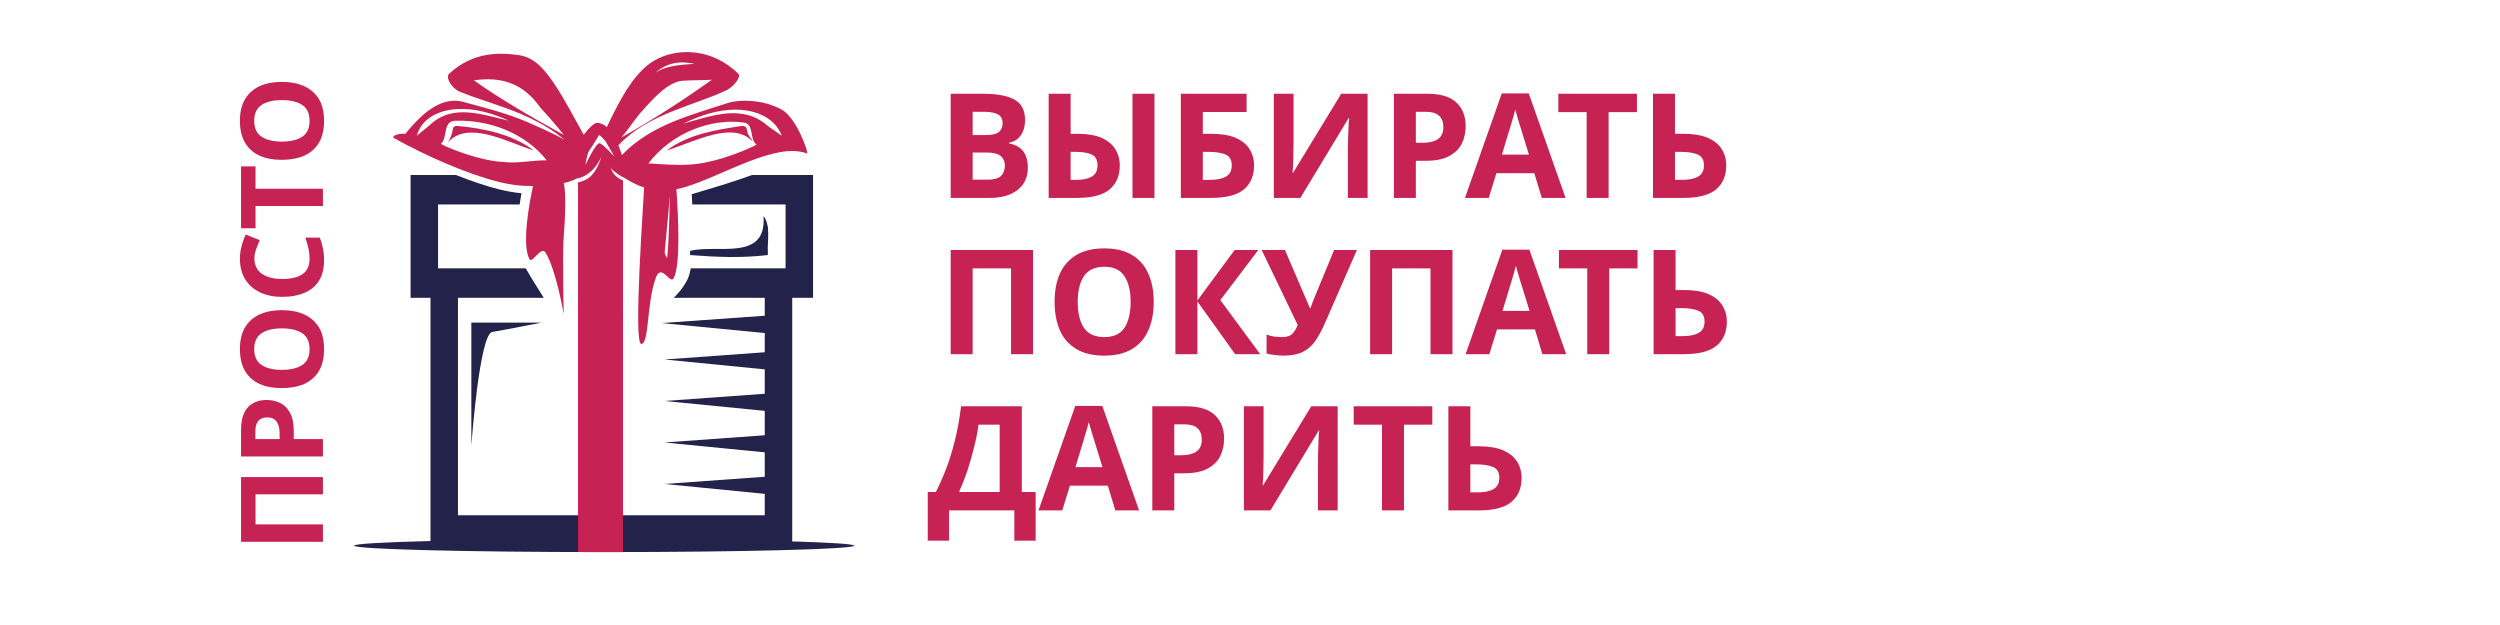
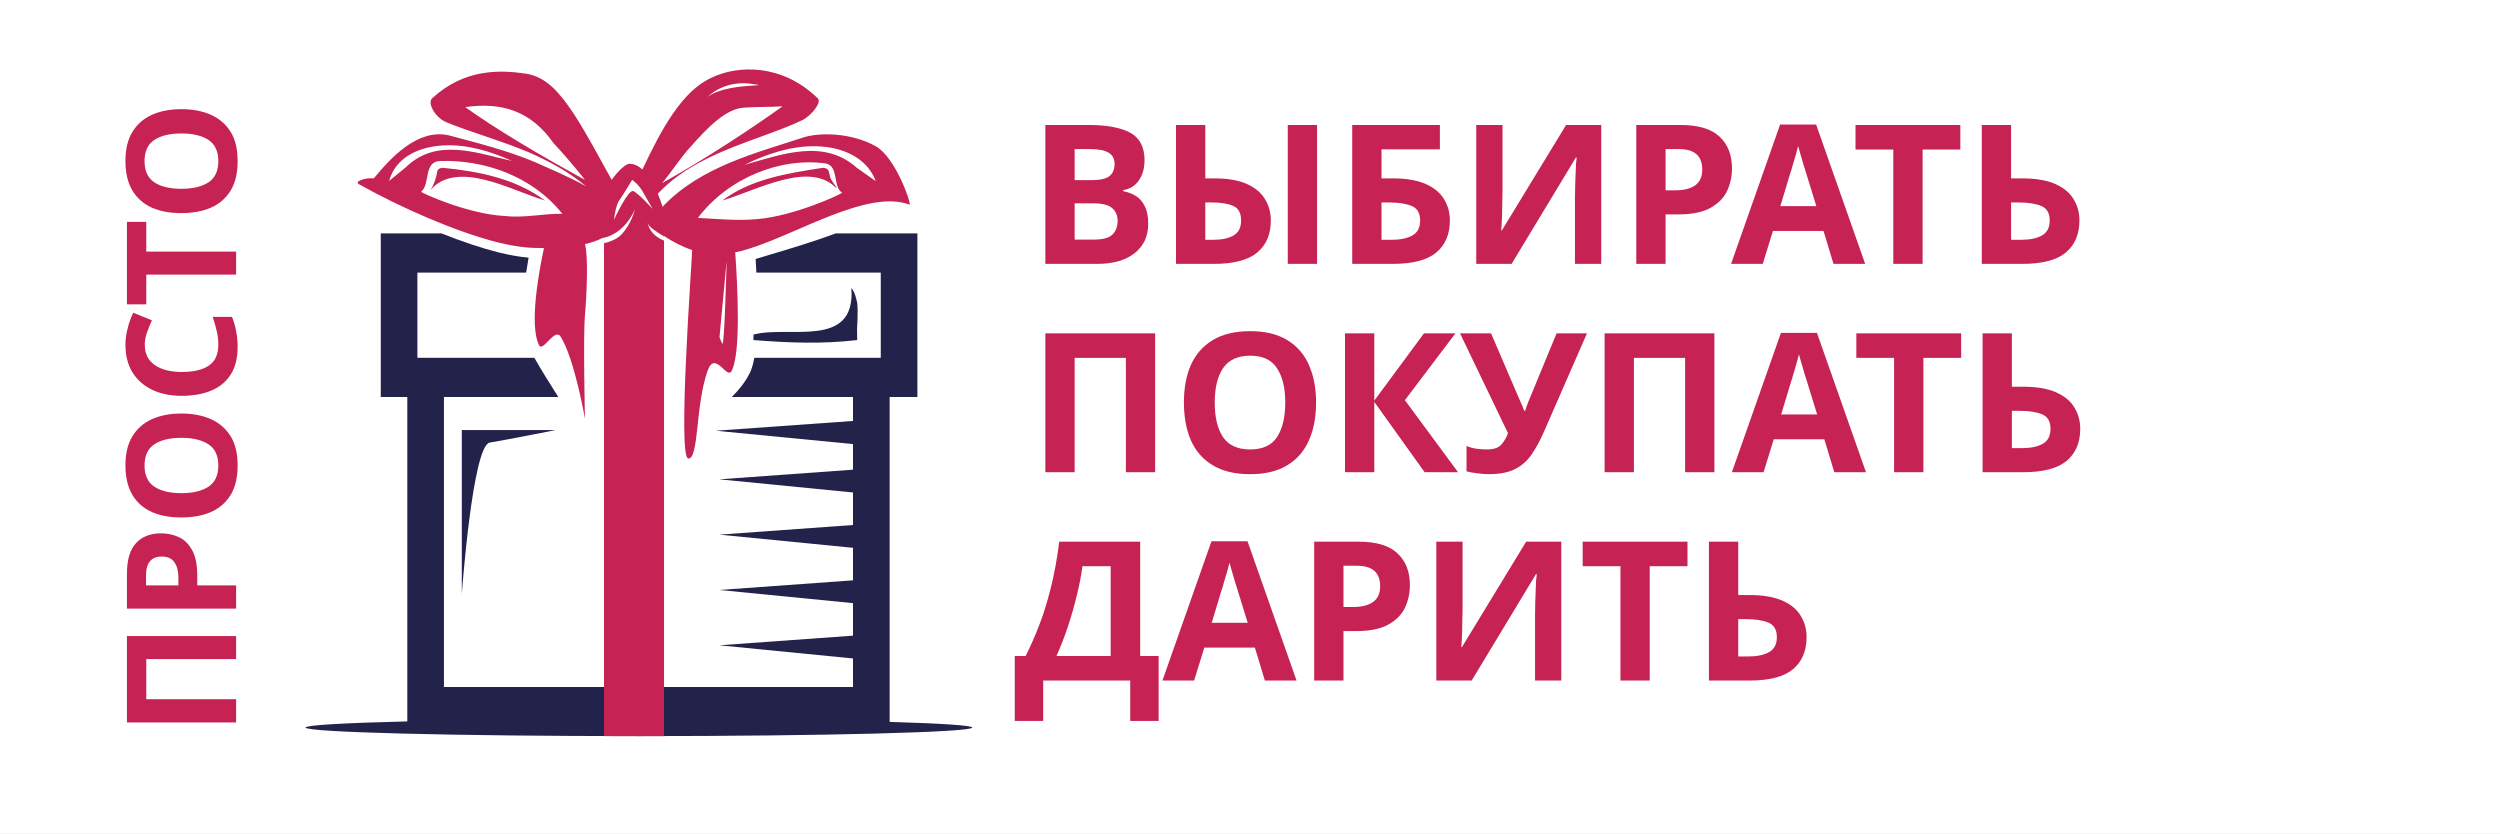
- <svg xmlns="http://www.w3.org/2000/svg" width="240px" height="60px" viewBox="0 0 240 60" version="1.1">
+ <svg xmlns="http://www.w3.org/2000/svg" width="180px" height="60px" viewBox="0 0 180 60" version="1.1">
  <defs />
  <g id="Page-1" stroke="none" stroke-width="1" fill="none" fill-rule="evenodd">
-     <rect id="Rectangle" fill="#FFFFFF" x="0" y="0" width="240" height="60" />
-     <g id="Group" transform="translate(34, 5)">
+     <rect id="Rectangle" fill="#FFFFFF" x="0" y="0" width="180" height="60" />
+     <g id="Group" transform="translate(22, 5)">
      <path d="M42.054,46.977 L42.054,23.586 L44.053,23.586 L44.053,11.803 L38.181,11.803 C36.479,12.429 34.804,12.929 33.293,13.38 C32.993,13.469 32.698,13.557 32.409,13.645 C32.408,13.645 32.407,13.645 32.406,13.646 C32.426,13.987 32.444,14.314 32.459,14.628 L41.415,14.628 L41.415,20.762 L32.313,20.762 C32.186,21.464 32.034,21.759 31.949,21.925 C31.622,22.559 31.166,23.115 30.682,23.586 L39.416,23.586 L39.416,25.309 L29.526,26.013 L39.416,26.974 L39.416,28.817 L29.787,29.511 L39.416,30.459 L39.416,32.8 L29.787,33.494 L39.416,34.442 L39.416,36.784 L29.787,37.478 L39.416,38.426 L39.416,40.767 L29.787,41.461 L39.416,42.41 L39.416,44.465 L9.964,44.465 L9.964,23.586 L18.2,23.586 C17.627,22.691 16.971,21.639 16.474,20.762 L8.053,20.762 L8.053,14.628 L15.884,14.628 C15.937,14.266 15.996,13.906 16.059,13.551 C15.38,13.489 14.653,13.362 13.859,13.165 C12.652,12.86 11.249,12.387 9.779,11.803 L5.415,11.803 L5.415,23.586 L7.326,23.586 L7.326,46.94 C2.809,47.053 0,47.209 0,47.384 C0,47.724 10.745,48 24,48 C37.255,48 48,47.724 48,47.384 C48,47.228 45.756,47.086 42.054,46.977" id="Fill-3" fill="#22224B" />
      <path d="M18,25.967 L11.25,25.967 L11.25,37.77 C11.25,37.77 12.02,27.072 13.259,26.867 C14.498,26.663 18,25.967 18,25.967" id="Fill-4" fill="#22224B" />
      <path d="M9.875,7.082 C9.436,7.138 9.503,7.296 9.421,7.668 C9.312,8.052 9.191,8.377 9,8.697 C9.853,7.619 11.346,7.571 12.821,7.926 C14.316,8.278 15.918,9.032 17.25,9.443 C16.179,8.645 14.97,8.115 13.709,7.755 C12.449,7.395 11.137,7.204 9.875,7.082" id="Fill-5" fill="#C72254" />
      <path d="M37.246,7.082 C34.78,7.463 32.064,7.875 30,9.443 C32.622,8.645 36.33,6.542 38.25,8.582 C38.156,8.282 37.773,7.983 37.744,7.621 C37.636,7.275 37.696,7.125 37.246,7.082" id="Fill-6" fill="#C72254" />
      <path d="M39.696,7.084 C37.314,4.963 34.329,6.102 31.6,6.868 C33.206,6.08 35.004,5.474 36.823,5.532 C38.6,5.585 40.399,6.302 41.053,8.039 C41.054,8.04 40.389,7.581 39.696,7.084 Z M32.494,10.778 C31.024,10.909 29.657,10.76 28.246,10.689 C30.473,7.758 34.257,6.318 37.429,6.767 C38.43,6.939 37.929,8.417 38.628,8.872 C38.599,8.972 35.174,10.565 32.494,10.778 Z M30.007,19.748 C29.85,19.453 29.805,19.254 29.805,19.254 L30.318,13.778 C30.318,13.778 30.164,20.044 30.007,19.748 Z M23.596,8.758 C23.228,8.608 22.204,10.83 22.204,10.83 C22.204,10.83 22.327,9.779 22.573,9.449 C22.818,9.118 23.514,7.95 23.514,7.95 C23.514,7.95 23.965,8.256 24.251,8.758 C24.538,9.261 24.988,10.041 24.988,10.041 C24.988,10.041 23.965,8.909 23.596,8.758 Z M14.293,10.549 C11.705,10.409 8.359,8.904 8.321,8.805 C9.011,8.237 8.464,6.591 9.736,6.591 C11.283,6.547 12.932,6.809 14.461,7.433 C15.991,8.055 17.414,9.036 18.488,10.393 C17.035,10.377 15.772,10.713 14.293,10.549 Z M6.014,8.03 C6.492,6.298 8.194,5.569 9.889,5.472 C11.625,5.37 13.354,5.9 14.859,6.591 C12.32,6.016 9.421,4.885 7.21,7.052 C6.59,7.56 6.013,8.03 6.014,8.03 Z M15.474,5.295 C14.006,4.406 12.637,3.532 11.493,2.711 C12.795,2.526 13.987,2.589 15.046,2.995 C16.106,3.4 17.047,4.148 17.855,5.31 C19.089,6.623 20.122,7.951 20.116,7.95 C18.534,7.08 16.946,6.183 15.474,5.295 Z M27.768,5.518 C28.984,4.145 30.299,2.788 31.628,2.747 C32.532,2.684 33.453,2.712 34.345,2.656 C31.991,4.338 28.863,6.397 25.668,8.187 C26.388,7.341 27.022,6.31 27.768,5.518 Z M32.042,1.027 C34.005,1.28 30.376,0.901 28.948,1.976 C28.948,1.976 30.078,0.774 32.042,1.027 Z M41.053,5.528 C39.228,4.516 36.926,4.533 35.806,4.908 C32.495,6.002 28.435,6.987 25.705,9.886 C25.604,9.57 25.49,9.253 25.364,8.95 C28.169,5.943 32.585,5.152 35.727,3.671 C36.437,3.333 37.195,2.343 36.877,2.078 C34.299,-0.435 31.116,-0.308 29.259,0.581 C27.101,1.538 25.603,4.344 24.255,7.2 C23.968,6.944 23.65,6.791 23.299,6.791 C23.016,6.829 22.514,7.294 22.04,7.946 C21.136,6.322 20.215,4.568 19.279,3.145 C18.284,1.664 17.346,0.542 15.878,0.304 C13.968,0.022 11.435,-0.052 9.122,2.07 C8.735,2.416 9.339,3.472 10.135,3.8 C11.01,4.162 11.991,4.489 13.001,4.832 C14.012,5.176 15.053,5.536 16.069,5.965 C17.532,6.608 18.972,7.375 20.2,8.425 C18.99,7.725 17.527,7.13 16.542,6.681 C15.509,6.245 14.449,5.895 13.401,5.587 C12.354,5.28 11.317,5.016 10.344,4.751 C8.037,4.207 6.046,6.474 4.915,7.842 C4.311,7.773 3.497,8.063 3.826,8.254 C6.801,9.925 10.784,11.683 13.872,12.46 C14.919,12.717 15.894,12.862 16.812,12.854 C16.924,12.858 17.044,12.86 17.166,12.862 C16.852,14.314 16.063,18.409 16.817,19.862 C17.088,20.384 17.946,18.555 18.37,19.244 C19.392,20.902 20.116,25.159 20.116,25.159 C20.116,25.159 19.983,19.194 20.116,17.708 C20.249,16.223 20.363,13.384 20.116,12.58 C20.116,12.58 20.116,12.58 20.116,12.579 C20.255,12.547 20.392,12.51 20.525,12.471 C20.583,12.435 20.746,12.4 20.746,12.4 C20.746,12.4 20.875,12.355 21.074,12.275 C21.183,12.229 21.287,12.18 21.386,12.127 C21.391,12.131 21.396,12.135 21.402,12.14 C23.049,11.81 23.724,10.05 23.724,10.05 C23.724,10.05 23.454,11.178 22.711,11.917 C22.412,12.215 21.895,12.43 21.489,12.511 L21.489,48 L25.81,48 L25.81,12.324 C24.523,11.809 24.608,10.696 24.636,11.055 C24.654,11.285 25.253,11.692 25.81,12.023 L25.81,11.993 C26.484,12.434 27.149,12.777 27.835,13 C27.795,14.201 26.781,27.969 27.556,28.014 C28.331,28.059 28.06,24.171 28.948,21.693 C29.492,20.176 30.329,22.377 30.68,21.702 C31.345,20.42 31.115,15.703 30.935,13.169 C31.215,13.114 31.503,13.041 31.8,12.949 C35.356,11.885 40.501,8.59 43.487,9.738 C43.636,9.652 42.457,6.308 41.053,5.528 Z" id="Fill-7" fill="#C72254" />
      <path d="M39.724,16.831 C39.633,16.428 39.549,16.034 39.297,15.738 C39.633,20.176 34.767,18.401 32.25,19.091 L32.25,19.485 C34.767,19.683 37.2,19.781 39.717,19.485 C39.717,19.485 39.717,18.992 39.705,18.692 C39.705,18.692 39.792,17.54 39.724,16.831" id="Fill-8" fill="#22224B" />
    </g>
-     <text id="ПРОСТО" transform="translate(34, 29.5) rotate(270) translate(-34, -29.5) " font-family="AmericanTypewriter-Bold, American Typewriter" font-size="11" font-weight="bold" fill="#C72254">
-       <tspan x="10.5" y="26.5">ПРОСТО</tspan>
+     <text id="ПРОСТО" transform="translate(20, 29.5) rotate(270) translate(-20, -29.5) " font-family="AmericanTypewriter-Bold, American Typewriter" font-size="11" font-weight="bold" fill="#C72254">
+       <tspan x="-3.5" y="26.5">ПРОСТО</tspan>
    </text>
    <text id="ПОКУПАТЬ" font-family="AmericanTypewriter-Bold, American Typewriter" font-size="14" font-weight="bold" fill="#C72254">
-       <tspan x="90" y="34">ПОКУПАТЬ</tspan>
+       <tspan x="74" y="34">ПОКУПАТЬ</tspan>
    </text>
    <text id="ДАРИТЬ" font-family="AmericanTypewriter-Bold, American Typewriter" font-size="14" font-weight="bold" fill="#C72254">
-       <tspan x="89" y="49">ДАРИТЬ</tspan>
+       <tspan x="73" y="49">ДАРИТЬ</tspan>
    </text>
    <text id="ВЫБИРАТЬ" font-family="AmericanTypewriter-Bold, American Typewriter" font-size="14" font-weight="bold" fill="#C72254">
-       <tspan x="90" y="19">ВЫБИРАТЬ</tspan>
+       <tspan x="74" y="19">ВЫБИРАТЬ</tspan>
    </text>
  </g>
</svg>
